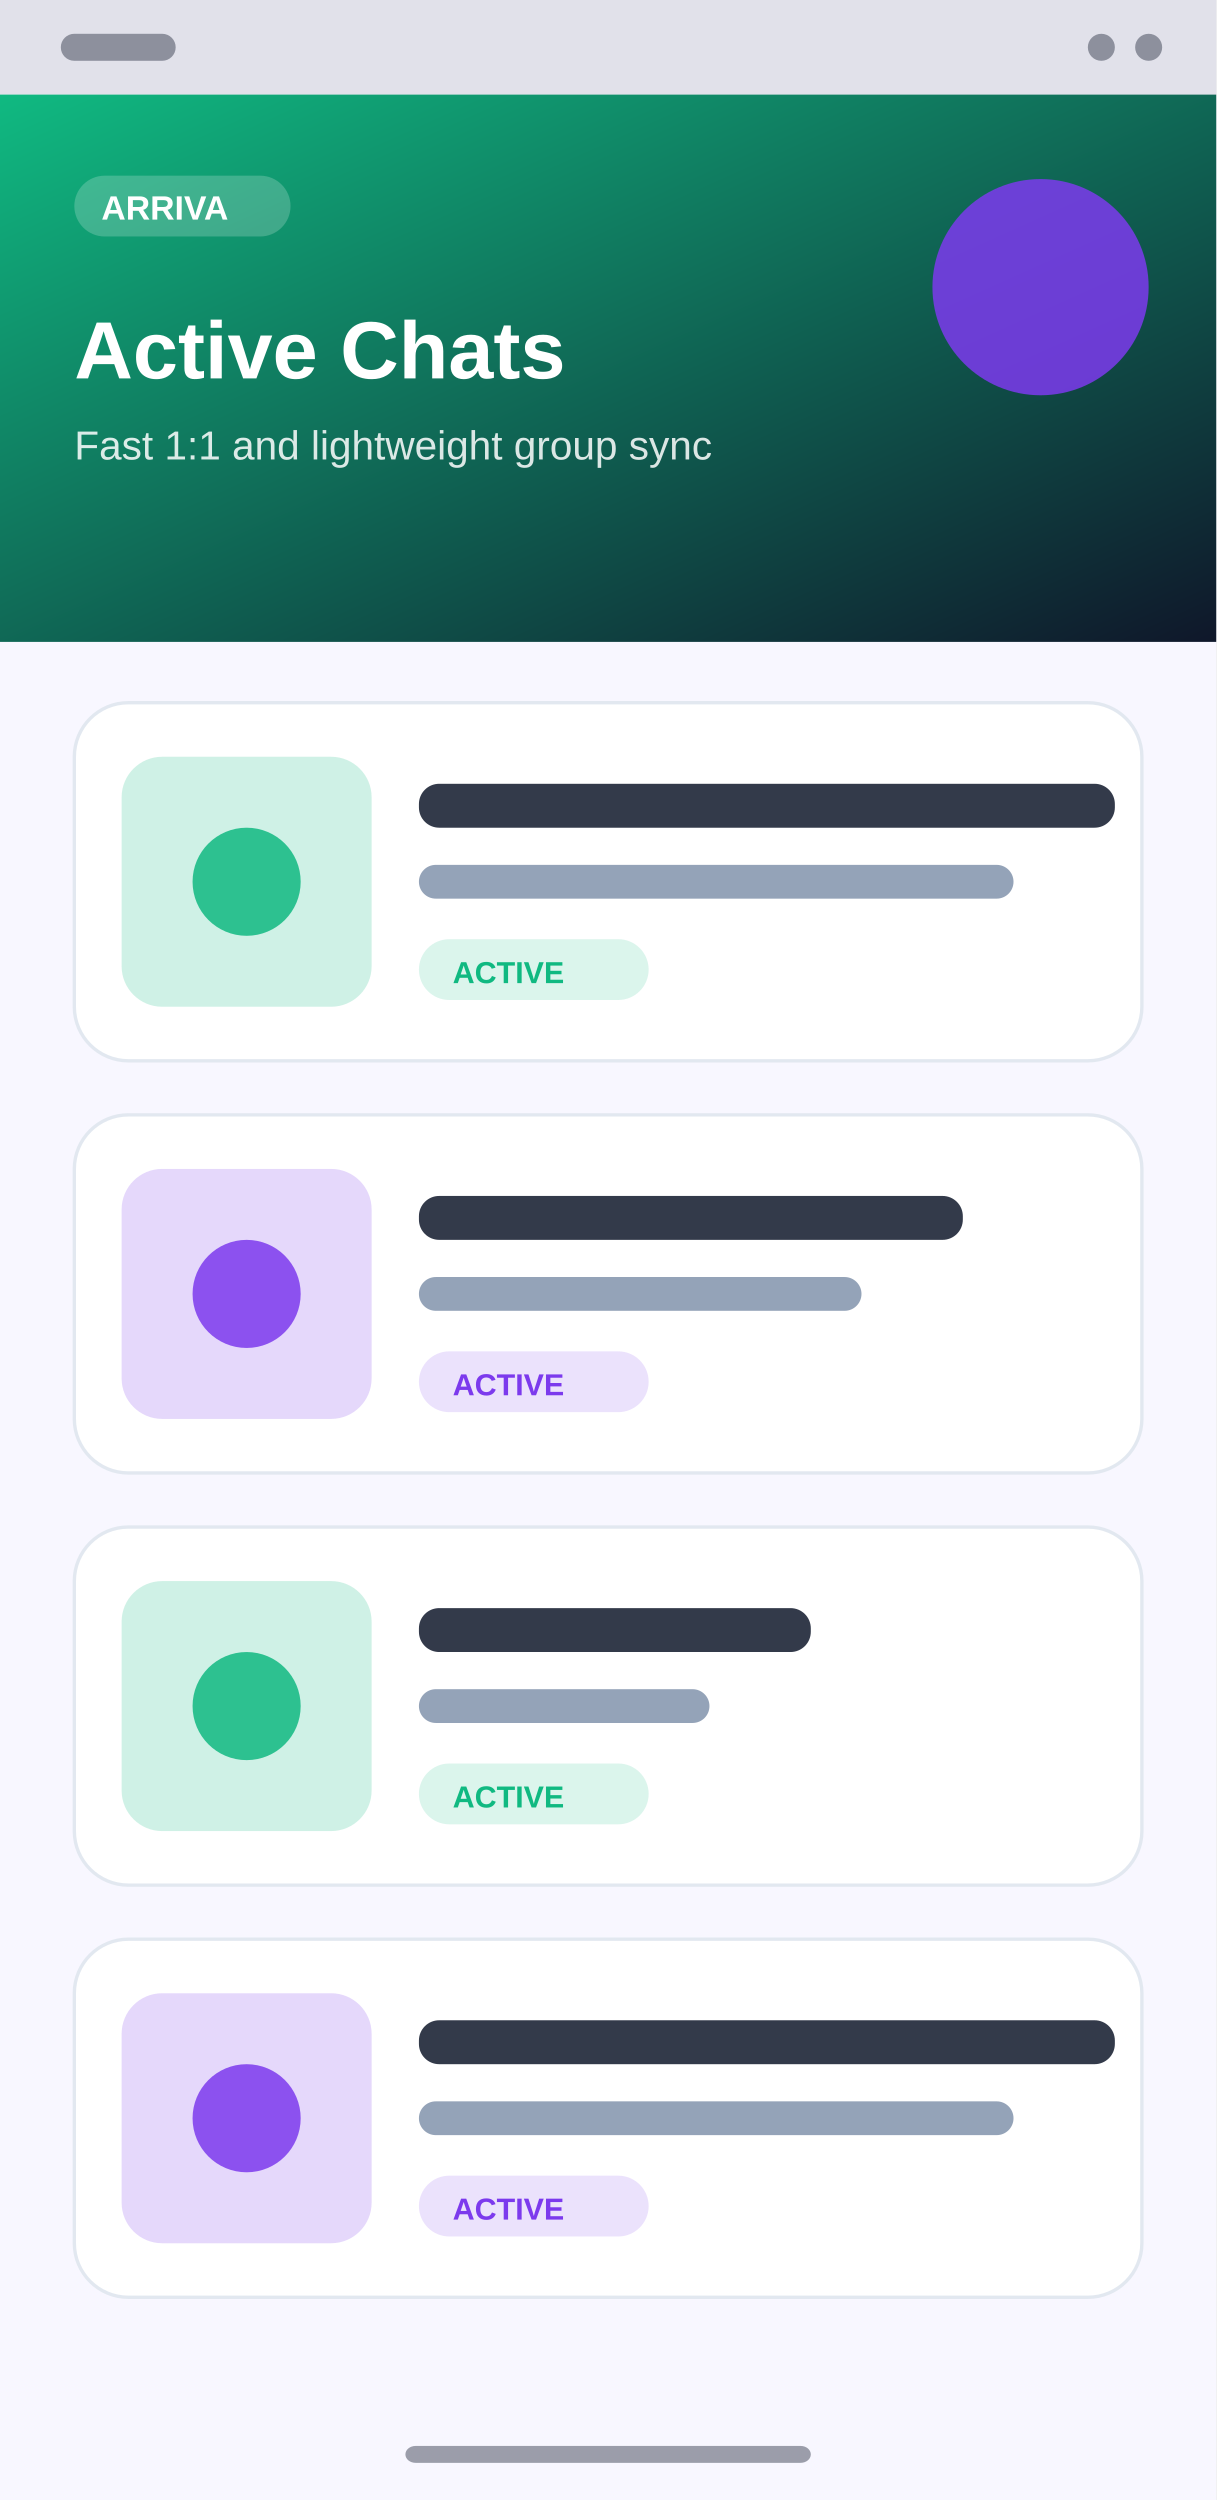
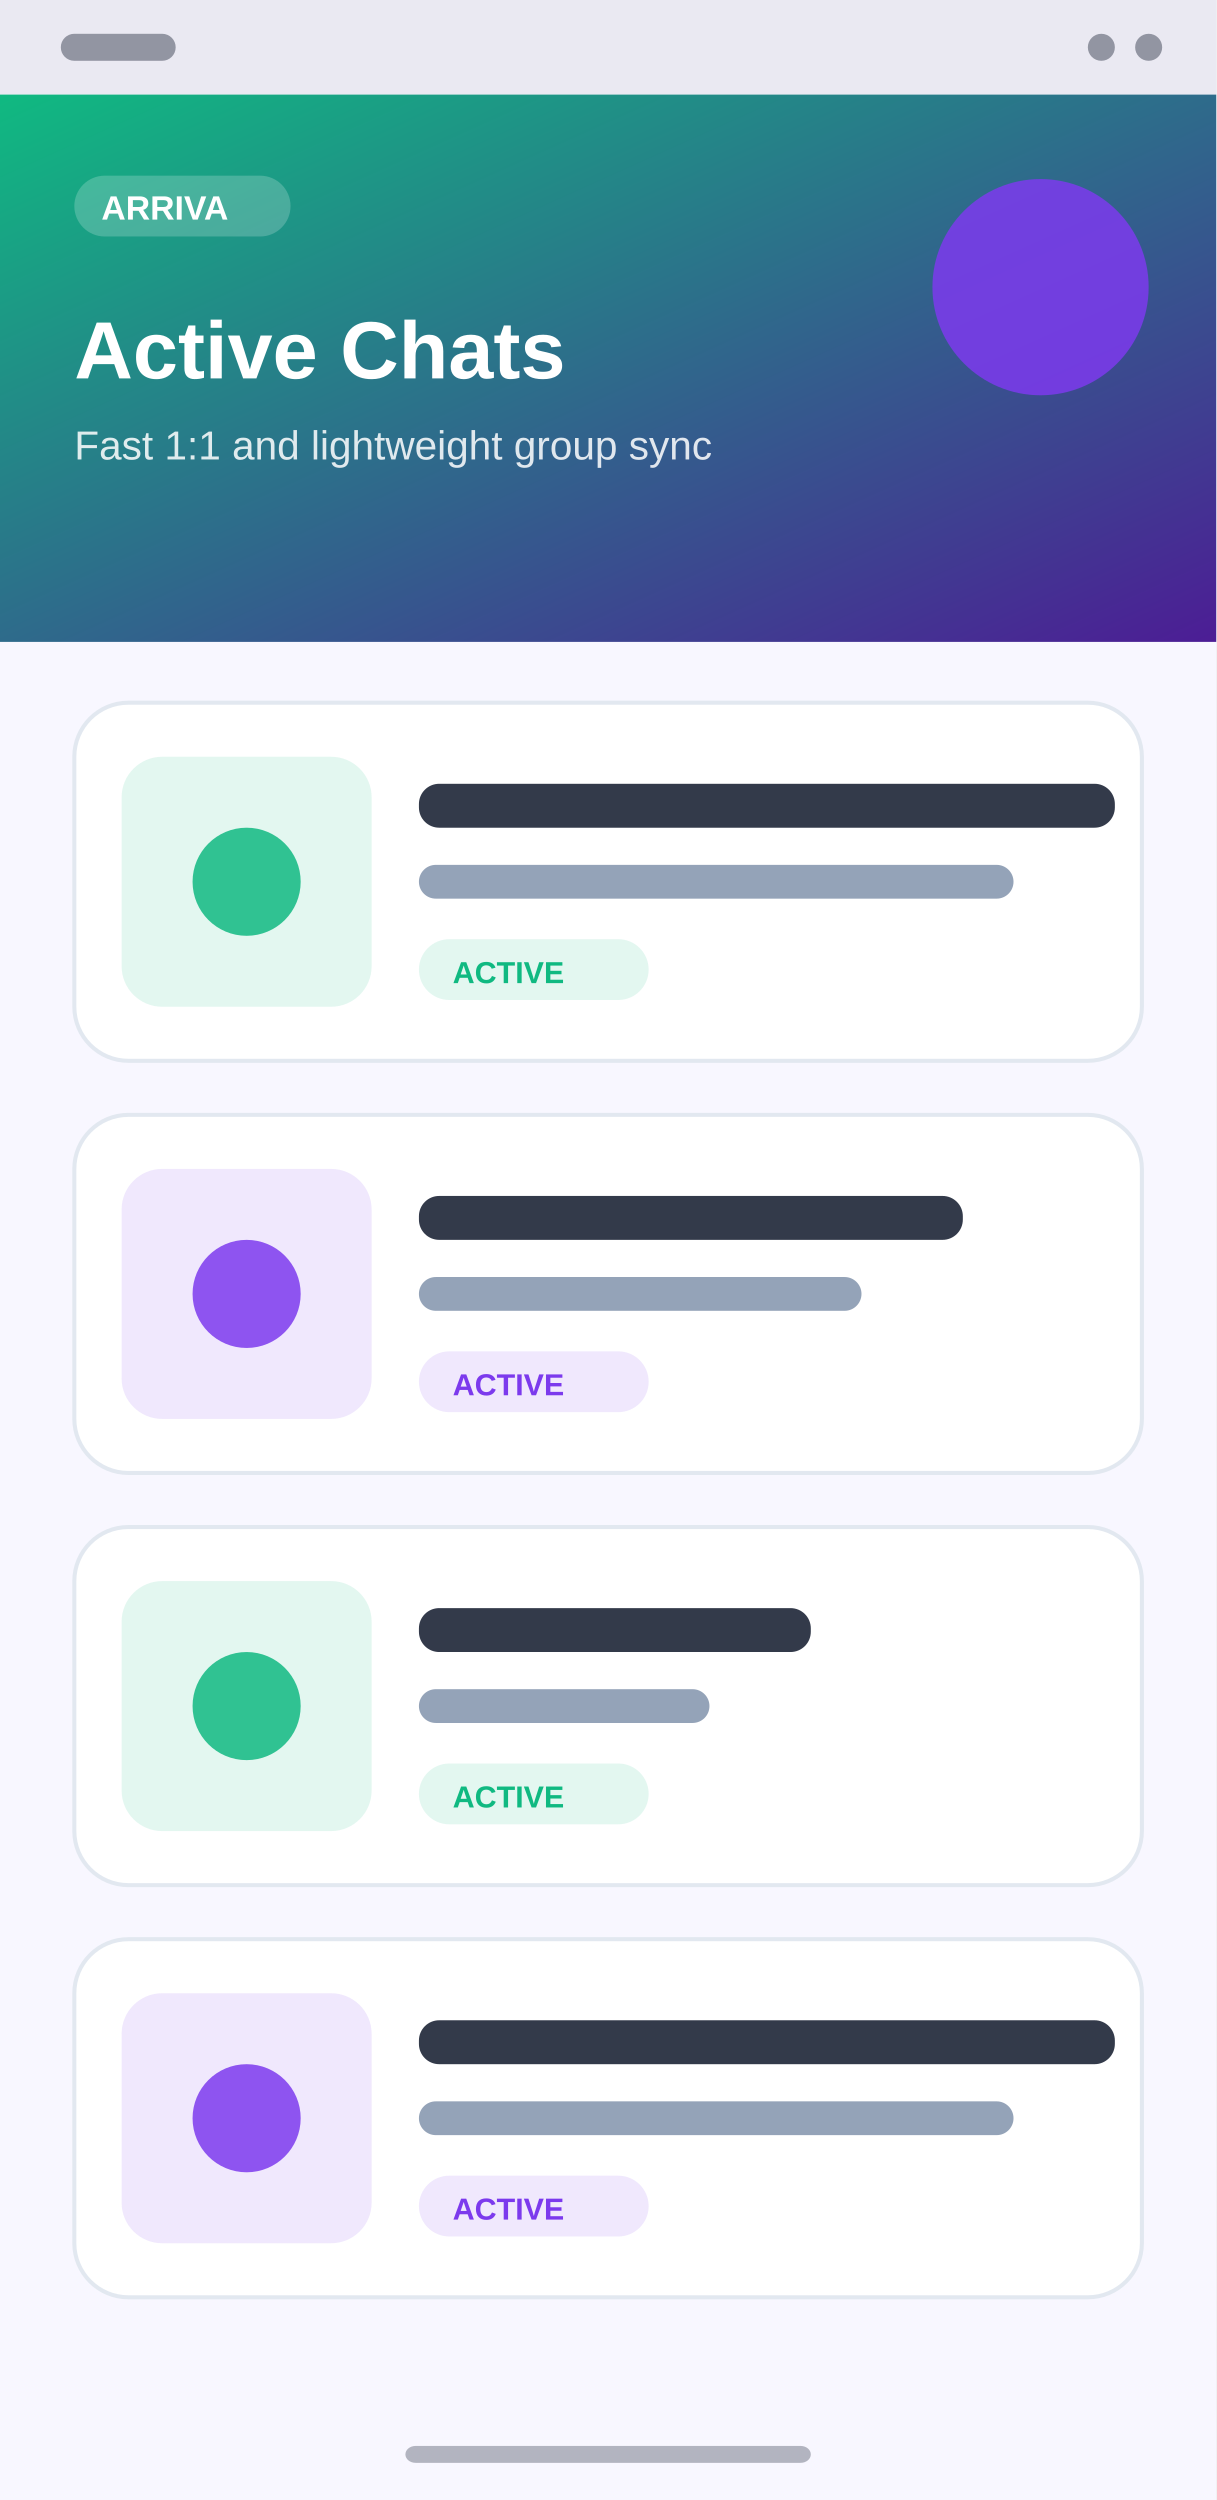
<svg xmlns="http://www.w3.org/2000/svg" viewBox="0 0 360 740">
  <defs>
    <linearGradient id="g_nexus_0" x1="0" y1="0" x2="1" y2="1">
      <stop offset="0%" stop-color="#10B981" />
-       <stop offset="100%" stop-color="#0F172A" />
+       <stop offset="100%" stop-color="#4C1D95" />
    </linearGradient>
  </defs>
  <rect width="360" height="740" fill="#F8F7FF" />
-   <rect width="360" height="28" fill="#0F172A" opacity="0.1" />
+   <rect width="360" height="28" fill="#0F172A" opacity="0.06" />
  <circle cx="340" cy="14" r="4" fill="#0F172A" opacity="0.4" />
  <circle cx="326" cy="14" r="4" fill="#0F172A" opacity="0.4" />
  <rect x="18" y="10" width="34" height="8" rx="4" fill="#0F172A" opacity="0.4" />
  <rect y="28" width="360" height="162" fill="url(#g_nexus_0)" />
  <circle cx="308" cy="85" r="32" fill="#7C3AED" opacity="0.85" />
  <rect x="22" y="52" width="64" height="18" rx="9" fill="#FFFFFF" opacity="0.2" />
  <text x="30" y="65" font-family="Poppins,Arial,sans-serif" font-size="10" font-weight="600" fill="#FFFFFF">ARRIVA</text>
  <text x="22" y="112" font-family="Poppins,Arial,sans-serif" font-size="24" font-weight="700" fill="#FFFFFF">Active Chats</text>
  <text x="22" y="136" font-family="Poppins,Arial,sans-serif" font-size="12" fill="#FFFFFF" opacity="0.85">Fast 1:1 and lightweight group sync</text>
-   <rect x="22" y="208" width="316" height="106" rx="16" fill="#FFFFFF" stroke="#E2E8F0" stroke-width="1" />
-   <rect x="36" y="224" width="74" height="74" rx="12" fill="#10B981" opacity="0.2" />
+   <rect x="22" y="208" width="316" height="106" rx="16" fill="#FFFFFF" stroke="#E2E8F0" stroke-width="1.2" />
+   <rect x="36" y="224" width="74" height="74" rx="12" fill="#10B981" opacity="0.12" />
  <circle cx="73" cy="261" r="16" fill="#10B981" opacity="0.85" />
  <rect x="124" y="232" width="206" height="13" rx="6" fill="#0F172A" opacity="0.85" />
  <rect x="124" y="256" width="176" height="10" rx="5" fill="#94A3B8" />
-   <rect x="124" y="278" width="68" height="18" rx="9" fill="#10B981" opacity="0.15" />
+   <rect x="124" y="278" width="68" height="18" rx="9" fill="#10B981" opacity="0.12" />
  <text x="134" y="291" font-family="Poppins,Arial,sans-serif" font-size="9" font-weight="600" fill="#10B981">ACTIVE</text>
-   <rect x="22" y="330" width="316" height="106" rx="16" fill="#FFFFFF" stroke="#E2E8F0" stroke-width="1" />
-   <rect x="36" y="346" width="74" height="74" rx="12" fill="#7C3AED" opacity="0.2" />
+   <rect x="22" y="330" width="316" height="106" rx="16" fill="#FFFFFF" stroke="#E2E8F0" stroke-width="1.2" />
+   <rect x="36" y="346" width="74" height="74" rx="12" fill="#7C3AED" opacity="0.12" />
  <circle cx="73" cy="383" r="16" fill="#7C3AED" opacity="0.85" />
  <rect x="124" y="354" width="161" height="13" rx="6" fill="#0F172A" opacity="0.85" />
  <rect x="124" y="378" width="131" height="10" rx="5" fill="#94A3B8" />
-   <rect x="124" y="400" width="68" height="18" rx="9" fill="#7C3AED" opacity="0.15" />
+   <rect x="124" y="400" width="68" height="18" rx="9" fill="#7C3AED" opacity="0.12" />
  <text x="134" y="413" font-family="Poppins,Arial,sans-serif" font-size="9" font-weight="600" fill="#7C3AED">ACTIVE</text>
-   <rect x="22" y="452" width="316" height="106" rx="16" fill="#FFFFFF" stroke="#E2E8F0" stroke-width="1" />
-   <rect x="36" y="468" width="74" height="74" rx="12" fill="#10B981" opacity="0.2" />
+   <rect x="22" y="452" width="316" height="106" rx="16" fill="#FFFFFF" stroke="#E2E8F0" stroke-width="1.2" />
+   <rect x="36" y="468" width="74" height="74" rx="12" fill="#10B981" opacity="0.12" />
  <circle cx="73" cy="505" r="16" fill="#10B981" opacity="0.85" />
  <rect x="124" y="476" width="116" height="13" rx="6" fill="#0F172A" opacity="0.85" />
  <rect x="124" y="500" width="86" height="10" rx="5" fill="#94A3B8" />
-   <rect x="124" y="522" width="68" height="18" rx="9" fill="#10B981" opacity="0.15" />
+   <rect x="124" y="522" width="68" height="18" rx="9" fill="#10B981" opacity="0.12" />
  <text x="134" y="535" font-family="Poppins,Arial,sans-serif" font-size="9" font-weight="600" fill="#10B981">ACTIVE</text>
-   <rect x="22" y="574" width="316" height="106" rx="16" fill="#FFFFFF" stroke="#E2E8F0" stroke-width="1" />
-   <rect x="36" y="590" width="74" height="74" rx="12" fill="#7C3AED" opacity="0.2" />
+   <rect x="22" y="574" width="316" height="106" rx="16" fill="#FFFFFF" stroke="#E2E8F0" stroke-width="1.2" />
+   <rect x="36" y="590" width="74" height="74" rx="12" fill="#7C3AED" opacity="0.12" />
  <circle cx="73" cy="627" r="16" fill="#7C3AED" opacity="0.85" />
  <rect x="124" y="598" width="206" height="13" rx="6" fill="#0F172A" opacity="0.85" />
  <rect x="124" y="622" width="176" height="10" rx="5" fill="#94A3B8" />
-   <rect x="124" y="644" width="68" height="18" rx="9" fill="#7C3AED" opacity="0.15" />
+   <rect x="124" y="644" width="68" height="18" rx="9" fill="#7C3AED" opacity="0.12" />
  <text x="134" y="657" font-family="Poppins,Arial,sans-serif" font-size="9" font-weight="600" fill="#7C3AED">ACTIVE</text>
-   <rect x="120" y="724" width="120" height="5" rx="3" fill="#0F172A" opacity="0.4" />
+   <rect x="120" y="724" width="120" height="5" rx="3" fill="#0F172A" opacity="0.3" />
</svg>
